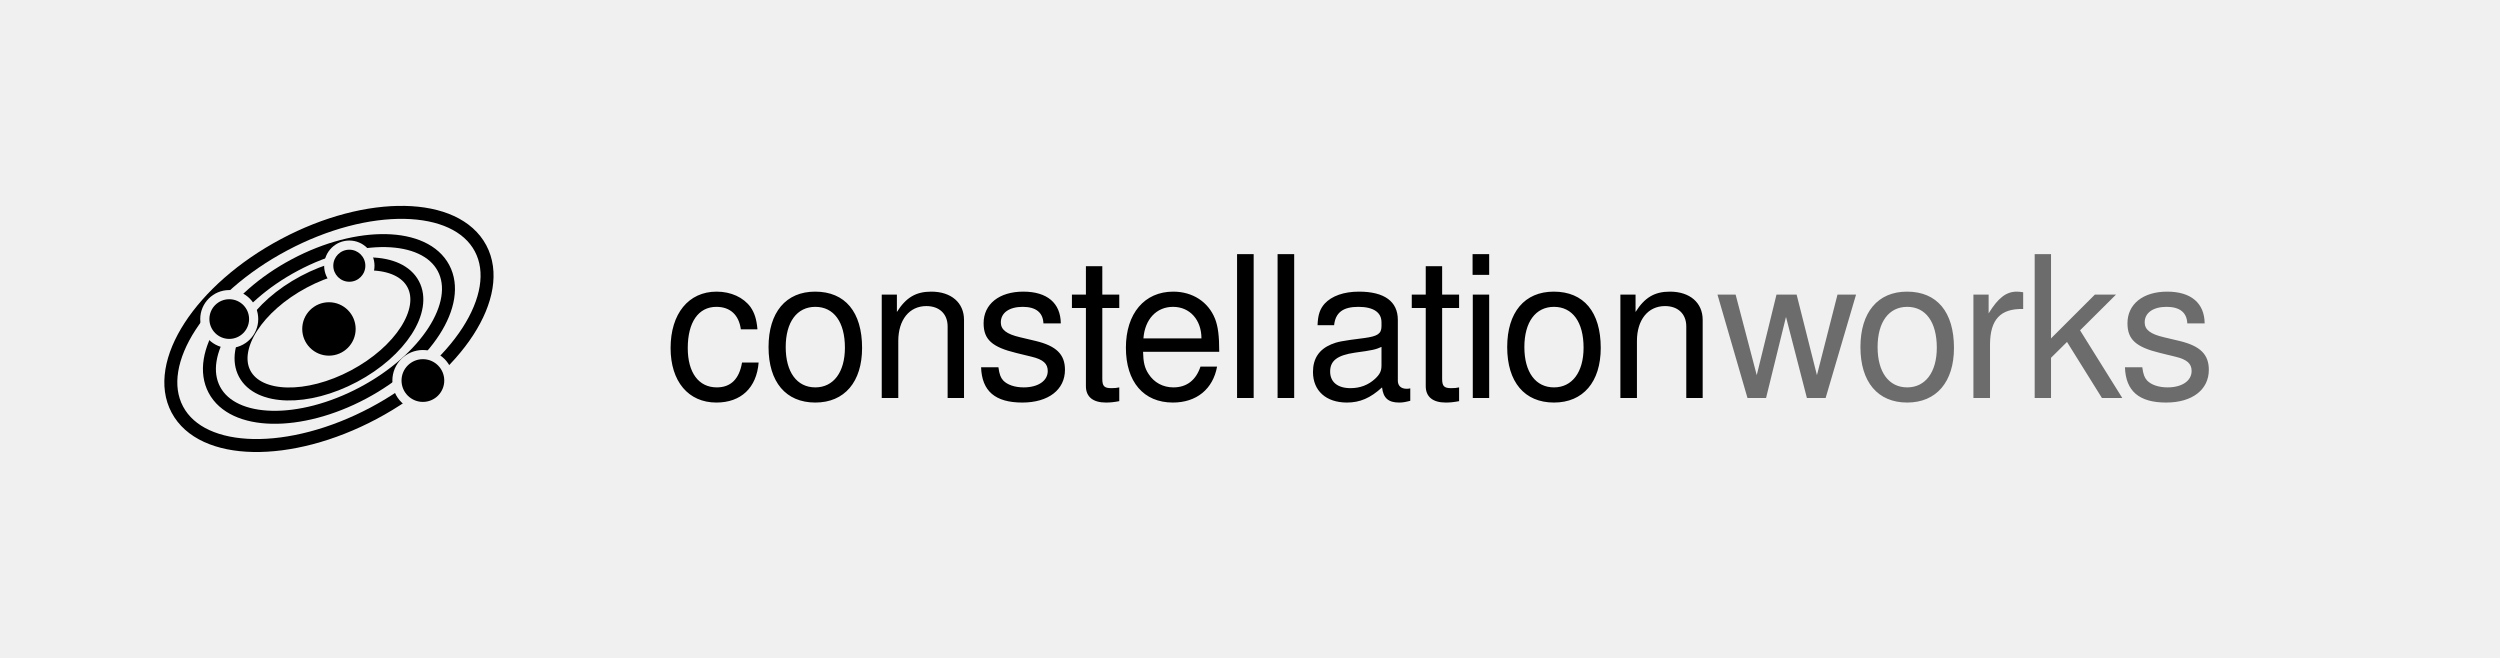
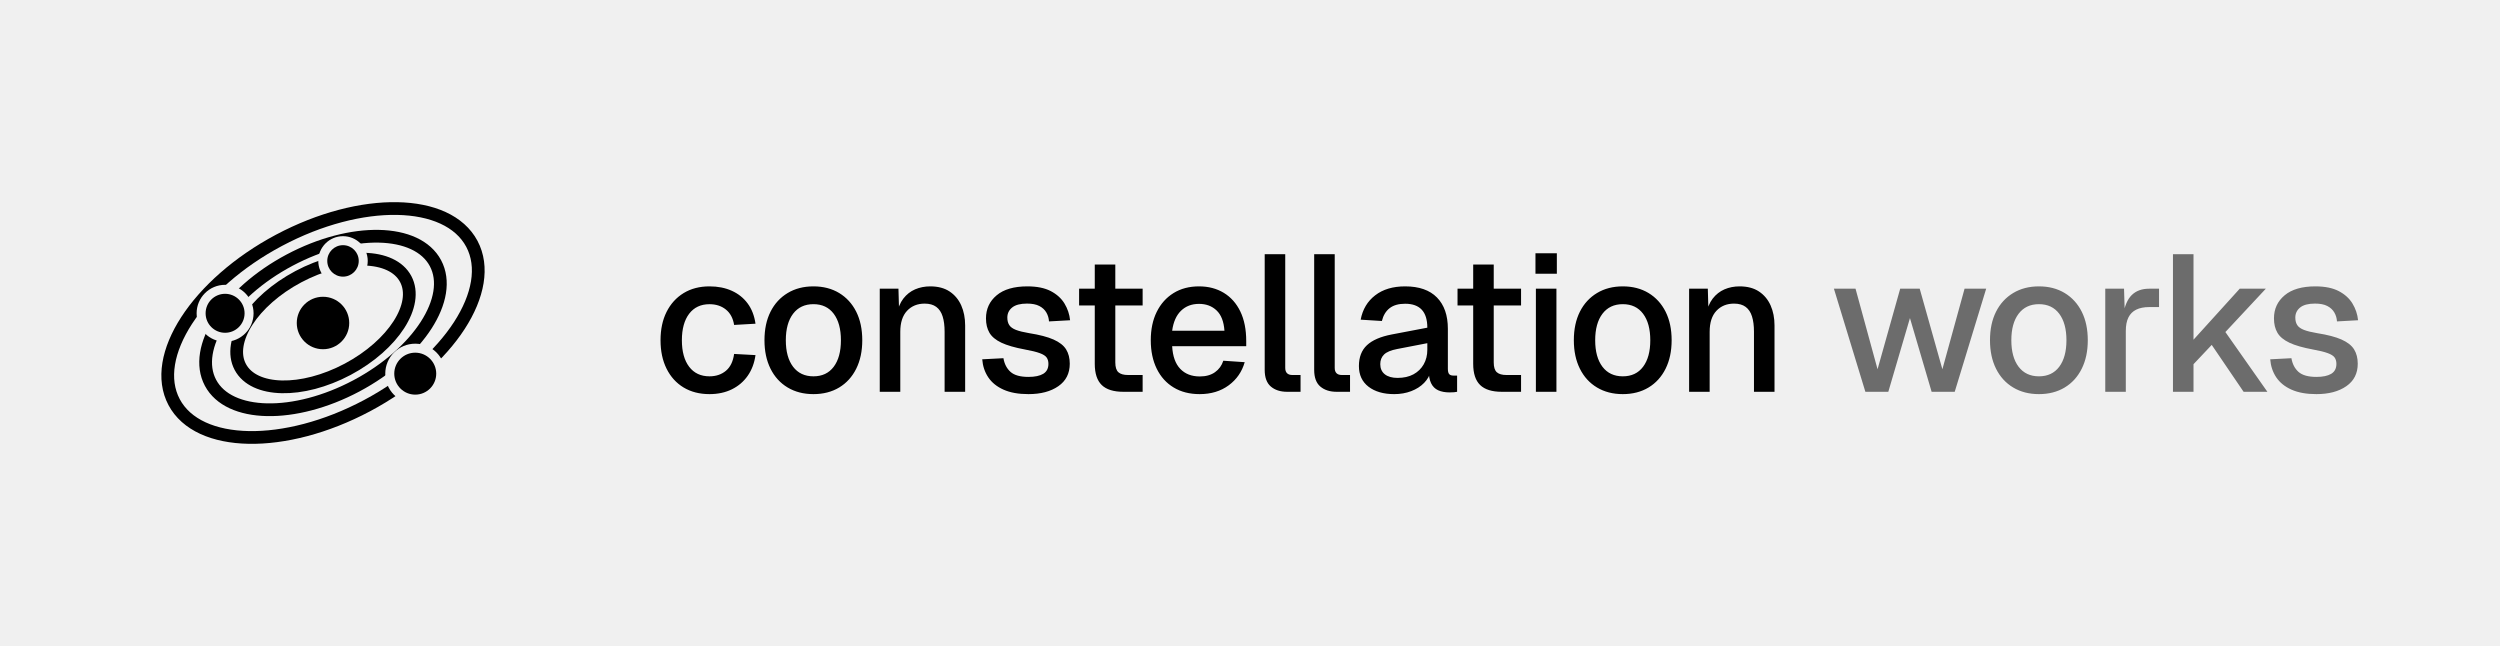
- <svg xmlns="http://www.w3.org/2000/svg" width="760" height="200" viewBox="0 0 760 200" role="img">
+ <svg xmlns="http://www.w3.org/2000/svg" width="774" height="200" viewBox="0 0 774 200" role="img" aria-label="constellation works">
  <g transform="translate(42.00 42.00) scale(1.16)">
    <mask id="k6" maskUnits="userSpaceOnUse" x="0" y="0" width="100" height="100">
      <rect width="100" height="100" fill="#fff" />
      <circle cx="50" cy="50" r="9.40" fill="#000" />
      <circle cx="55.34" cy="33.43" r="6.60" fill="#000" />
      <circle cx="23.87" cy="47.41" r="7.60" fill="#000" />
      <circle cx="74.62" cy="63.52" r="8.00" fill="#000" />
    </mask>
    <g mask="url(#k6)" fill="none" stroke="currentColor" stroke-width="3.4">
      <ellipse cx="50" cy="50" rx="25" ry="14" transform="rotate(-28 50 50)" />
      <ellipse cx="50" cy="50" rx="34" ry="19" transform="rotate(-28 50 50)" />
      <ellipse cx="50" cy="50" rx="45" ry="25" transform="rotate(-28 50 50)" />
    </g>
    <g fill="currentColor">
      <circle cx="50" cy="50" r="7.0" />
      <circle cx="55.34" cy="33.43" r="4.2" />
      <circle cx="23.87" cy="47.41" r="5.2" />
      <circle cx="74.62" cy="63.52" r="5.6" />
    </g>
  </g>
-   <text x="202" y="121" font-family="Helvetica Neue, Helvetica, Arial, sans-serif" font-size="60" font-weight="500" letter-spacing="-1" fill="currentColor">constellation<tspan fill="currentColor" fill-opacity="0.55"> works</tspan>
-   </text>
+   <path fill="currentColor" d="M219.66 122.02Q215.06 122.02 211.65 119.97Q208.25 117.92 206.37 114.15Q204.5 110.39 204.5 105.34Q204.5 100.29 206.37 96.56Q208.25 92.82 211.65 90.74Q215.06 88.66 219.66 88.66Q223.53 88.66 226.55 90.02Q229.58 91.38 231.48 93.96Q233.38 96.53 233.9 100.22L227.28 100.6Q226.78 97.48 224.73 95.83Q222.68 94.18 219.66 94.18Q215.62 94.18 213.36 97.14Q211.11 100.11 211.11 105.34Q211.11 110.58 213.36 113.55Q215.62 116.51 219.66 116.51Q222.69 116.51 224.75 114.79Q226.8 113.07 227.28 109.58L233.9 109.94Q233.39 113.62 231.5 116.33Q229.61 119.04 226.59 120.53Q223.56 122.02 219.66 122.02ZM251.84 122.02Q247.28 122.02 243.86 119.97Q240.43 117.92 238.55 114.15Q236.68 110.39 236.68 105.34Q236.68 100.24 238.55 96.51Q240.43 92.78 243.86 90.72Q247.28 88.66 251.84 88.66Q256.4 88.66 259.81 90.72Q263.21 92.78 265.09 96.51Q266.96 100.24 266.96 105.34Q266.96 110.39 265.09 114.15Q263.21 117.92 259.81 119.97Q256.4 122.02 251.84 122.02ZM251.84 116.51Q255.89 116.51 258.12 113.55Q260.35 110.58 260.35 105.34Q260.35 100.11 258.12 97.14Q255.89 94.17 251.84 94.17Q247.8 94.17 245.54 97.14Q243.29 100.11 243.29 105.34Q243.29 110.58 245.54 113.55Q247.8 116.51 251.84 116.51ZM272.37 121.3V89.38H278.16L278.4 97.92L277.63 97.47Q278.18 94.38 279.67 92.45Q281.17 90.51 283.32 89.58Q285.48 88.66 288 88.66Q291.6 88.66 293.99 90.24Q296.38 91.83 297.6 94.56Q298.81 97.29 298.81 100.77V121.3H292.45V102.72Q292.45 99.9 291.84 97.97Q291.24 96.03 289.87 95.01Q288.51 94 286.28 94Q282.91 94 280.82 96.23Q278.73 98.46 278.73 102.72V121.3ZM318.41 122.02Q313.77 122.02 310.68 120.63Q307.59 119.25 305.96 116.81Q304.34 114.38 304.1 111.24L310.66 110.9Q311.12 113.58 312.86 115.14Q314.61 116.69 318.42 116.69Q321.39 116.69 322.99 115.73Q324.59 114.76 324.59 112.66Q324.59 111.48 324.05 110.7Q323.51 109.92 321.93 109.34Q320.36 108.75 317.31 108.2Q312.66 107.34 310.03 106.1Q307.4 104.85 306.33 103.02Q305.26 101.19 305.26 98.57Q305.26 94.19 308.56 91.43Q311.86 88.66 318.08 88.66Q322.49 88.66 325.31 90.12Q328.12 91.59 329.57 93.98Q331.02 96.38 331.3 99.15L324.77 99.51Q324.68 98.01 323.95 96.75Q323.22 95.49 321.78 94.74Q320.34 93.99 317.96 93.99Q314.88 93.99 313.38 95.19Q311.87 96.4 311.87 98.31Q311.87 99.74 312.47 100.65Q313.06 101.56 314.55 102.14Q316.04 102.71 318.6 103.14Q323.42 103.9 326.18 105.12Q328.94 106.35 330.07 108.18Q331.2 110.01 331.2 112.61Q331.2 117.1 327.67 119.56Q324.14 122.02 318.41 122.02ZM347.81 121.3Q343.26 121.3 341.1 119.21Q338.94 117.11 338.94 112.64V81.9H345.3V112.2Q345.3 114.41 346.27 115.26Q347.23 116.1 349.22 116.1H353.76V121.3ZM334.09 94.58V89.38H353.76V94.58ZM371.41 122.02Q366.76 122.02 363.37 119.97Q359.97 117.92 358.12 114.15Q356.28 110.39 356.28 105.34Q356.28 100.29 358.12 96.56Q359.97 92.82 363.32 90.74Q366.67 88.66 371.22 88.66Q375.57 88.66 378.88 90.66Q382.18 92.66 384.01 96.44Q385.83 100.22 385.83 105.58V107.19H362.9Q363.16 111.86 365.41 114.2Q367.66 116.55 371.46 116.55Q374.3 116.55 376.15 115.24Q378.01 113.93 378.74 111.68L385.36 112.13Q384.09 116.58 380.4 119.3Q376.7 122.02 371.41 122.02ZM362.9 102.39H379.09Q378.79 98.13 376.65 96.11Q374.52 94.08 371.22 94.08Q367.84 94.08 365.65 96.2Q363.46 98.31 362.9 102.39ZM398.51 121.3Q395.37 121.3 393.46 119.68Q391.55 118.06 391.55 114.51V78.7H397.91V113.91Q397.91 115.01 398.48 115.56Q399.04 116.1 400.1 116.1H402.65V121.3ZM413.83 121.3Q410.69 121.3 408.78 119.68Q406.87 118.06 406.87 114.51V78.7H413.23V113.91Q413.23 115.01 413.8 115.56Q414.36 116.1 415.42 116.1H417.97V121.3ZM431.65 122.02Q426.69 122.02 423.7 119.73Q420.72 117.44 420.72 113.33Q420.72 109.2 423.21 106.87Q425.7 104.54 430.93 103.54L441.9 101.45Q441.9 97.73 440.17 95.88Q438.44 94.04 435.03 94.04Q431.98 94.04 430.23 95.41Q428.47 96.78 427.83 99.38L421.26 98.97Q422.17 94.19 425.76 91.43Q429.34 88.66 435.03 88.66Q441.51 88.66 444.88 92.1Q448.26 95.55 448.26 101.79V114.2Q448.26 115.37 448.67 115.83Q449.08 116.28 449.98 116.28H451.12V121.3Q450.82 121.38 450.15 121.44Q449.48 121.49 448.77 121.49Q446.7 121.49 445.24 120.82Q443.79 120.15 443.06 118.63Q442.33 117.11 442.33 114.53L442.98 114.82Q442.51 116.9 440.91 118.54Q439.32 120.18 436.91 121.1Q434.5 122.02 431.65 122.02ZM432.68 117Q435.55 117 437.61 115.89Q439.66 114.77 440.78 112.8Q441.9 110.82 441.9 108.29V106.25L432.58 108.05Q429.69 108.6 428.51 109.75Q427.33 110.9 427.33 112.73Q427.33 114.76 428.74 115.88Q430.16 117 432.68 117ZM464.97 121.3Q460.42 121.3 458.26 119.21Q456.1 117.11 456.1 112.64V81.9H462.46V112.2Q462.46 114.41 463.43 115.26Q464.39 116.1 466.38 116.1H470.92V121.3ZM451.25 94.58V89.38H470.92V94.58ZM475.51 121.3V89.38H481.87V121.3ZM475.38 84.75V78.41H482V84.75ZM502.42 122.02Q497.86 122.02 494.44 119.97Q491.01 117.92 489.13 114.15Q487.26 110.39 487.26 105.34Q487.26 100.24 489.13 96.51Q491.01 92.78 494.44 90.72Q497.86 88.66 502.42 88.66Q506.98 88.66 510.39 90.72Q513.79 92.78 515.67 96.51Q517.54 100.24 517.54 105.34Q517.54 110.39 515.67 114.15Q513.79 117.92 510.39 119.97Q506.98 122.02 502.42 122.02ZM502.42 116.51Q506.47 116.51 508.7 113.55Q510.93 110.58 510.93 105.34Q510.93 100.11 508.7 97.14Q506.47 94.17 502.42 94.17Q498.38 94.17 496.12 97.14Q493.87 100.11 493.87 105.34Q493.87 110.58 496.12 113.55Q498.38 116.51 502.42 116.51ZM522.95 121.3V89.38H528.74L528.98 97.92L528.21 97.47Q528.76 94.38 530.25 92.45Q531.75 90.51 533.9 89.58Q536.06 88.66 538.58 88.66Q542.18 88.66 544.57 90.24Q546.96 91.83 548.18 94.56Q549.39 97.29 549.39 100.77V121.3H543.03V102.72Q543.03 99.9 542.42 97.97Q541.82 96.03 540.45 95.01Q539.09 94 536.86 94Q533.49 94 531.4 96.23Q529.31 98.46 529.31 102.72V121.3Z" />
+   <path fill="currentColor" fill-opacity="0.55" d="M577.52 121.3 567.78 89.38H574.47L581.29 114.32L588.3 89.38H594.34L601.36 114.32L608.23 89.38H614.92L605.18 121.3H598.03L591.32 98.48L584.62 121.3ZM631.26 122.02Q626.7 122.02 623.28 119.97Q619.85 117.92 617.97 114.15Q616.1 110.39 616.1 105.34Q616.1 100.24 617.97 96.51Q619.85 92.78 623.28 90.72Q626.7 88.66 631.26 88.66Q635.82 88.66 639.23 90.72Q642.63 92.78 644.51 96.51Q646.38 100.24 646.38 105.34Q646.38 110.39 644.51 114.15Q642.63 117.92 639.23 119.97Q635.82 122.02 631.26 122.02ZM631.26 116.51Q635.31 116.51 637.54 113.55Q639.77 110.58 639.77 105.34Q639.77 100.11 637.54 97.14Q635.31 94.17 631.26 94.17Q627.22 94.17 624.96 97.14Q622.71 100.11 622.71 105.34Q622.71 110.58 624.96 113.55Q627.22 116.51 631.26 116.51ZM651.79 121.3V89.38H657.6L657.86 97.85L657.31 97.68Q657.97 93.34 659.98 91.36Q661.98 89.38 665.39 89.38H668.44V95.07H665.41Q662.98 95.07 661.37 95.87Q659.77 96.66 658.96 98.28Q658.15 99.9 658.15 102.47V121.3ZM672.75 121.3V78.7H679.11V105.17L693.42 89.38H701.5L688.98 102.8L701.98 121.3H694.62L684.75 106.78L679.11 112.76V121.3ZM717.17 122.02Q712.53 122.02 709.44 120.63Q706.35 119.25 704.72 116.81Q703.1 114.38 702.86 111.24L709.42 110.9Q709.88 113.58 711.62 115.14Q713.37 116.69 717.18 116.69Q720.15 116.69 721.75 115.73Q723.35 114.76 723.35 112.66Q723.35 111.48 722.81 110.7Q722.27 109.92 720.69 109.34Q719.12 108.75 716.07 108.2Q711.42 107.34 708.79 106.1Q706.16 104.85 705.09 103.02Q704.02 101.19 704.02 98.57Q704.02 94.19 707.32 91.43Q710.62 88.66 716.84 88.66Q721.25 88.66 724.07 90.12Q726.88 91.59 728.33 93.98Q729.78 96.38 730.06 99.15L723.53 99.51Q723.44 98.01 722.71 96.75Q721.98 95.49 720.54 94.74Q719.1 93.99 716.72 93.99Q713.64 93.99 712.14 95.19Q710.63 96.4 710.63 98.31Q710.63 99.74 711.23 100.65Q711.82 101.56 713.31 102.14Q714.8 102.71 717.36 103.14Q722.18 103.9 724.94 105.12Q727.7 106.35 728.83 108.18Q729.96 110.01 729.96 112.61Q729.96 117.1 726.43 119.56Q722.9 122.02 717.17 122.02Z" />
</svg>
